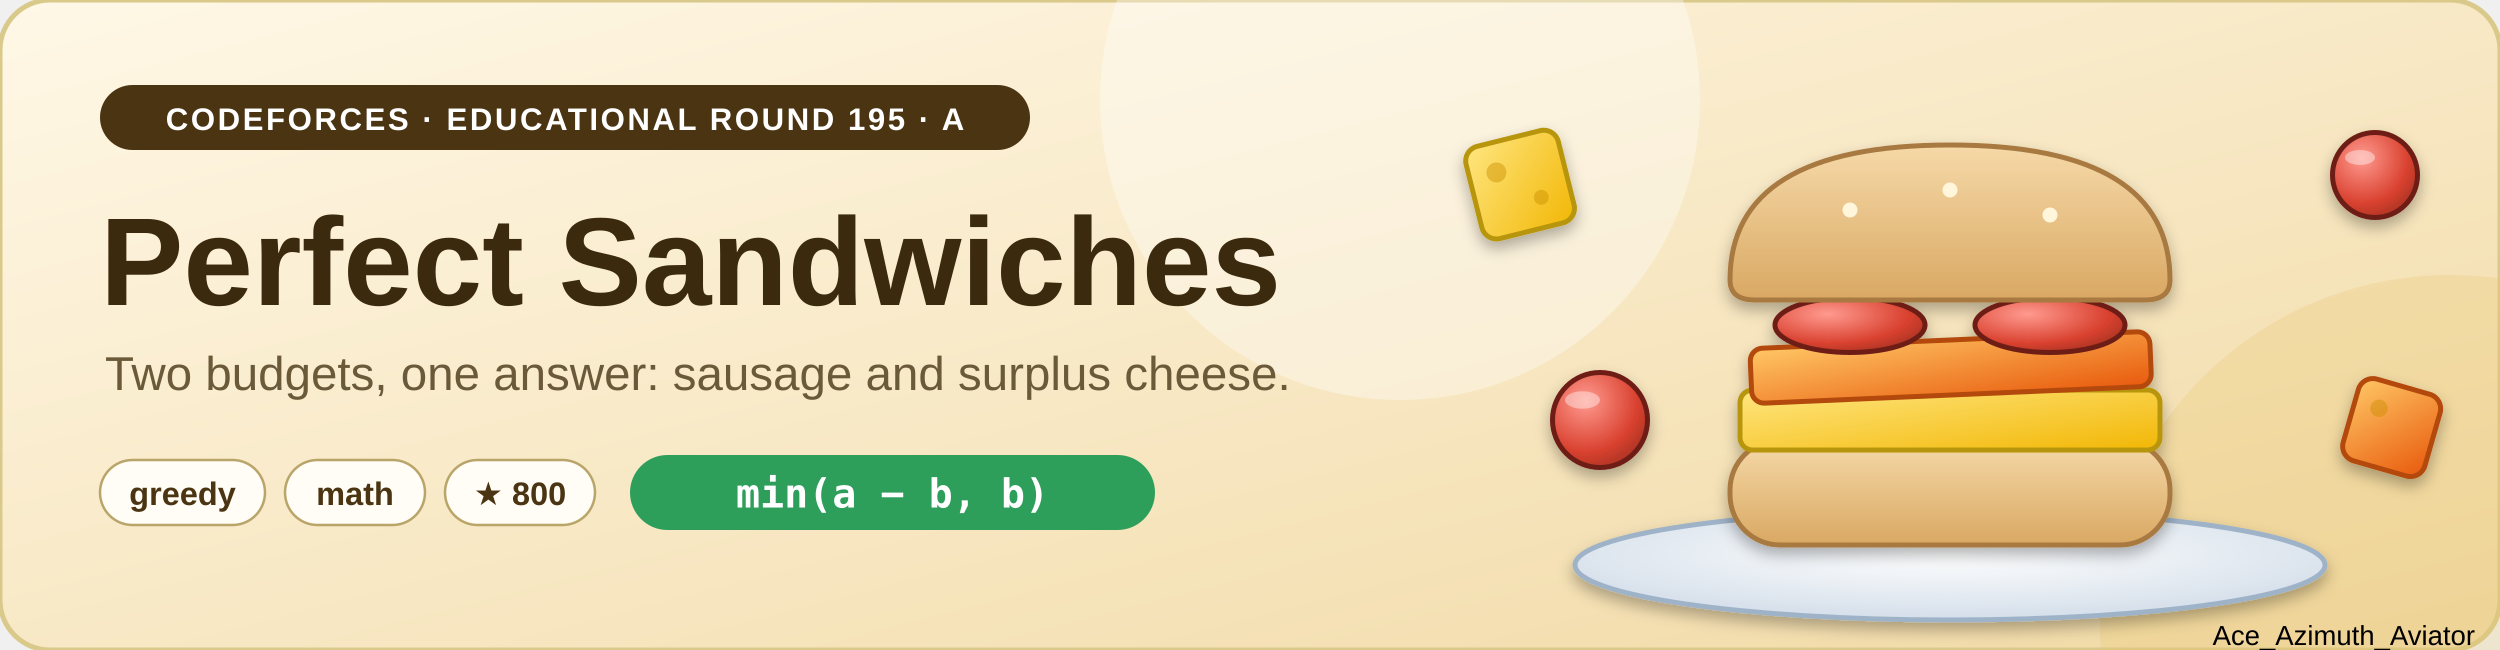
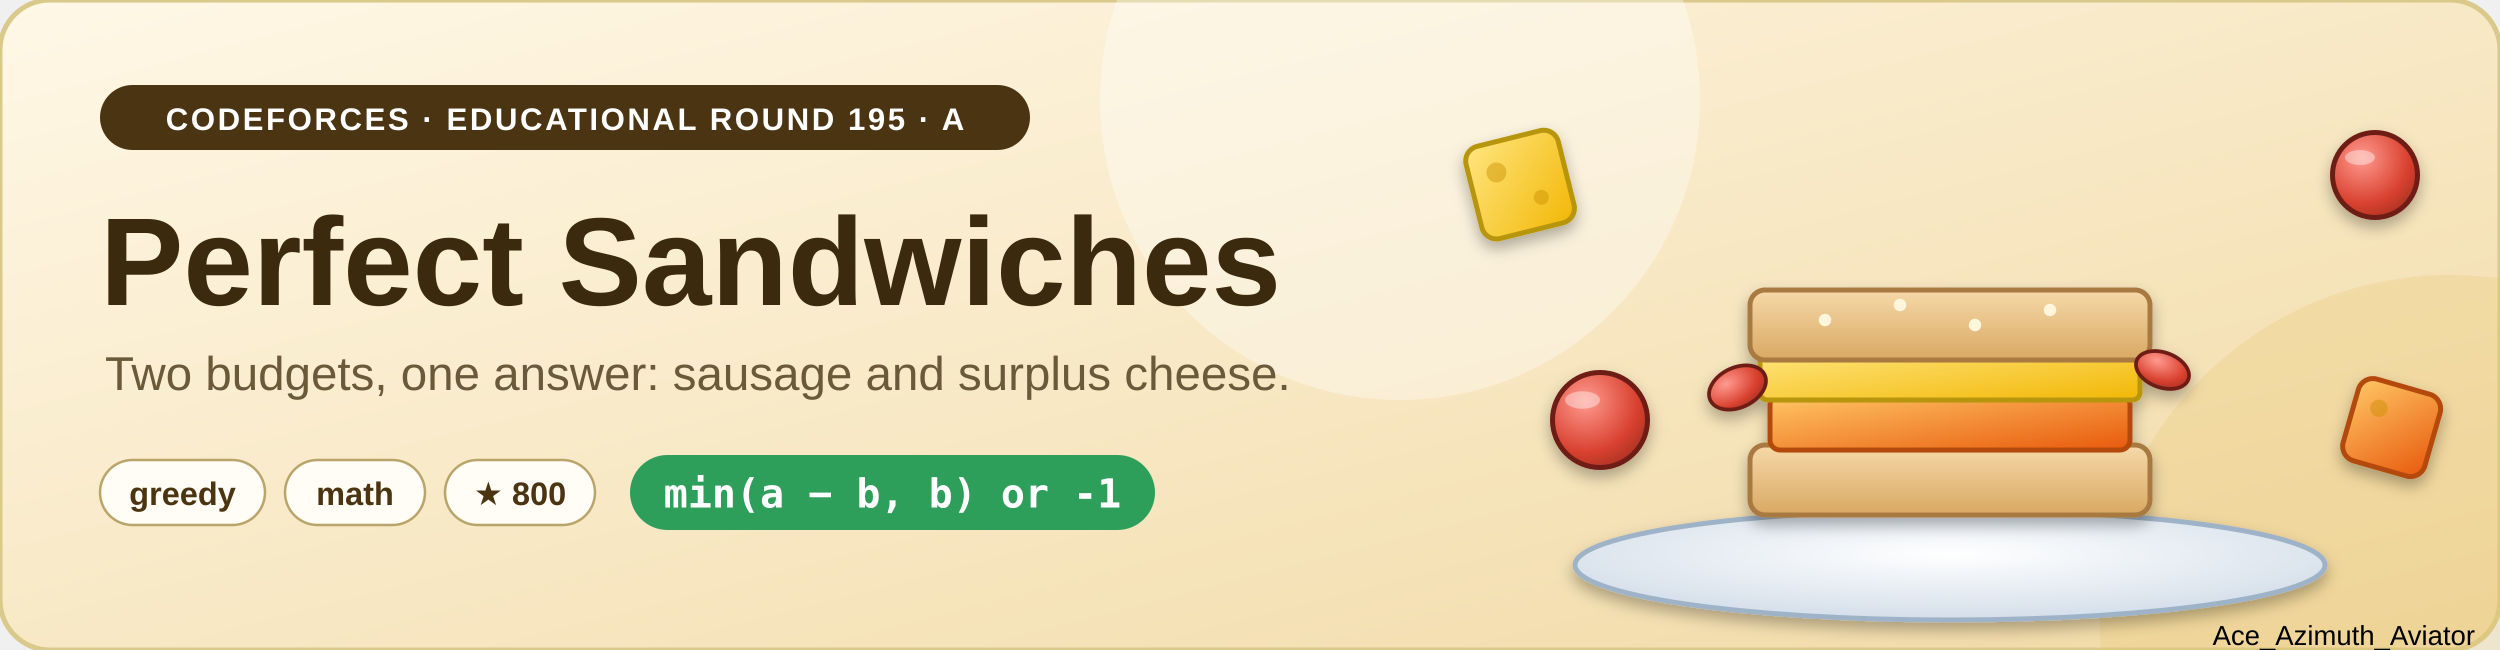
<svg xmlns="http://www.w3.org/2000/svg" viewBox="0 0 1000 260" font-family="Segoe UI,Arial,sans-serif">
  <defs>
    <linearGradient id="bg" x1="0" y1="0" x2="1" y2="1">
      <stop offset="0" stop-color="#fff8e7" />
      <stop offset="1" stop-color="#f1d9a4" />
    </linearGradient>
    <linearGradient id="ch" x1="0" y1="0" x2="1" y2="1">
      <stop offset="0" stop-color="#ffe680" />
      <stop offset="1" stop-color="#f2b705" />
    </linearGradient>
    <linearGradient id="sx" x1="0" y1="0" x2="1" y2="1">
      <stop offset="0" stop-color="#ffc766" />
      <stop offset="1" stop-color="#e8590c" />
    </linearGradient>
    <radialGradient id="sa" cx=".35" cy=".3" r=".9">
      <stop offset="0" stop-color="#ff9a8f" />
      <stop offset=".6" stop-color="#d9412f" />
      <stop offset="1" stop-color="#8e2a1c" />
    </radialGradient>
    <linearGradient id="br" x1="0" y1="0" x2="0" y2="1">
      <stop offset="0" stop-color="#f6d9a8" />
      <stop offset="1" stop-color="#d9a863" />
    </linearGradient>
    <radialGradient id="pl" cx=".5" cy=".4" r=".7">
      <stop offset="0" stop-color="#fff" />
      <stop offset="1" stop-color="#cdd9e6" />
    </radialGradient>
    <filter id="sh" x="-20%" y="-20%" width="140%" height="160%">
      <feDropShadow dx="0" dy="3" stdDeviation="3" flood-opacity=".3" />
    </filter>
  </defs>
  <rect width="1000" height="260" rx="20" fill="url(#bg)" stroke="#d9c98a" stroke-width="2" />
  <circle cx="560" cy="40" r="120" fill="#ffffff" opacity=".35" />
  <circle cx="980" cy="250" r="140" fill="#e8c26a" opacity=".25" />
  <rect x="40" y="34" width="372" height="26" rx="13" fill="#4a3412" />
  <text x="226" y="52" text-anchor="middle" font-size="12.5" font-weight="700" fill="#fff" letter-spacing="1">CODEFORCES · EDUCATIONAL ROUND 195 · A</text>
  <text x="40" y="122" font-size="50" font-weight="800" fill="#3b2a0e">Perfect Sandwiches</text>
  <text x="42" y="156" font-size="19" fill="#6b5a3a">Two budgets, one answer: sausage and surplus cheese.</text>
  <g font-size="13" font-weight="700" fill="#4a3412">
    <rect x="40" y="184" width="66" height="26" rx="13" fill="#fffdf5" stroke="#b9a56a" />
    <text x="73" y="202" text-anchor="middle">greedy</text>
    <rect x="114" y="184" width="56" height="26" rx="13" fill="#fffdf5" stroke="#b9a56a" />
    <text x="142" y="202" text-anchor="middle">math</text>
    <rect x="178" y="184" width="60" height="26" rx="13" fill="#fffdf5" stroke="#b9a56a" />
    <text x="208" y="202" text-anchor="middle">★ 800</text>
  </g>
  <rect x="252" y="182" width="210" height="30" rx="15" fill="#2e9e5b" />
-   <text x="357" y="203" text-anchor="middle" font-size="16" font-weight="700" fill="#fff" font-family="Consolas,Menlo,monospace">min(a − b, b)</text>
+   <text x="357" y="203" text-anchor="middle" font-size="16" font-weight="700" fill="#fff" font-family="Consolas,Menlo,monospace">min(a − b, b) or -1</text>
  <g filter="url(#sh)">
    <g>
      <animateTransform attributeName="transform" type="translate" values="0 0;0 -7;0 0" dur="3.4s" repeatCount="indefinite" />
      <g transform="translate(585,60) rotate(-14)">
        <rect width="38" height="38" rx="6" fill="url(#ch)" stroke="#b7950b" stroke-width="2" />
        <circle cx="11" cy="12" r="4" fill="#c98f00" opacity=".45" />
        <circle cx="26" cy="26" r="3" fill="#c98f00" opacity=".45" />
      </g>
    </g>
    <g>
      <animateTransform attributeName="transform" type="translate" values="0 0;0 6;0 0" dur="2.8s" repeatCount="indefinite" />
      <circle cx="640" cy="168" r="19" fill="url(#sa)" stroke="#6e1f14" stroke-width="2" />
      <ellipse cx="633" cy="160" rx="7" ry="3.5" fill="#fff" opacity=".4" />
    </g>
    <g>
      <animateTransform attributeName="transform" type="translate" values="0 0;0 -6;0 0" dur="3.9s" repeatCount="indefinite" />
      <g transform="translate(945,150) rotate(16)">
        <rect width="34" height="34" rx="6" fill="url(#sx)" stroke="#b34a08" stroke-width="2" />
        <circle cx="10" cy="11" r="3.5" fill="#c98f00" opacity=".45" />
      </g>
    </g>
    <g>
      <animateTransform attributeName="transform" type="translate" values="0 0;0 5;0 0" dur="3.1s" repeatCount="indefinite" />
      <circle cx="950" cy="70" r="17" fill="url(#sa)" stroke="#6e1f14" stroke-width="2" />
      <ellipse cx="944" cy="63" rx="6" ry="3" fill="#fff" opacity=".4" />
    </g>
  </g>
  <ellipse cx="780" cy="226" rx="150" ry="22" fill="url(#pl)" stroke="#9fb3c8" stroke-width="2" filter="url(#sh)" />
  <g filter="url(#sh)">
-     <rect x="692" y="176" width="176" height="42" rx="20" fill="url(#br)" stroke="#a8793f" stroke-width="2" />
-     <rect x="696" y="156" width="168" height="24" rx="5" fill="url(#ch)" stroke="#b7950b" stroke-width="2" />
-     <g transform="rotate(-2.5 780 140)">
-       <rect x="700" y="136" width="160" height="22" rx="5" fill="url(#sx)" stroke="#b34a08" stroke-width="2" />
+     <rect x="700" y="178" width="160" height="28" rx="6" fill="url(#br)" stroke="#a8793f" stroke-width="2" />
+     <rect x="708" y="158" width="144" height="22" rx="4" fill="url(#sx)" stroke="#b34a08" stroke-width="2" />
+     <rect x="704" y="140" width="152" height="20" rx="3" fill="url(#ch)" stroke="#b7950b" stroke-width="2" />
+     <g>
+       <animateTransform attributeName="transform" type="translate" values="0 0;0 -6;0 0" dur="2.6s" repeatCount="indefinite" />
+       <rect x="700" y="116" width="160" height="28" rx="6" fill="url(#br)" stroke="#a8793f" stroke-width="2" />
+       <circle cx="730" cy="128" r="2.5" fill="#fff6dc" />
+       <circle cx="760" cy="122" r="2.5" fill="#fff6dc" />
+       <circle cx="790" cy="130" r="2.5" fill="#fff6dc" />
+       <circle cx="820" cy="124" r="2.5" fill="#fff6dc" />
    </g>
-     <ellipse cx="740" cy="130" rx="30" ry="11" fill="url(#sa)" stroke="#6e1f14" stroke-width="2" />
-     <ellipse cx="820" cy="130" rx="30" ry="11" fill="url(#sa)" stroke="#6e1f14" stroke-width="2" />
-     <g>
-       <animateTransform attributeName="transform" type="translate" values="0 0;0 -9;0 0" dur="2.6s" repeatCount="indefinite" />
-       <path d="M692 112 Q692 58 780 58 Q868 58 868 112 Q868 120 858 120 L702 120 Q692 120 692 112Z" fill="url(#br)" stroke="#a8793f" stroke-width="2" />
-       <circle cx="740" cy="84" r="3" fill="#fff6dc" />
-       <circle cx="780" cy="76" r="3" fill="#fff6dc" />
-       <circle cx="820" cy="86" r="3" fill="#fff6dc" />
-     </g>
+     <ellipse cx="695" cy="155" rx="12" ry="8" fill="url(#sa)" stroke="#6e1f14" stroke-width="1.5" transform="rotate(-25 695 155)" />
+     <ellipse cx="865" cy="148" rx="11" ry="7" fill="url(#sa)" stroke="#6e1f14" stroke-width="1.5" transform="rotate(20 865 148)" />
  </g>
  <text x="990" y="258" text-anchor="end" font-size="11" fill="black">Ace_Azimuth_Aviator</text>
</svg>
